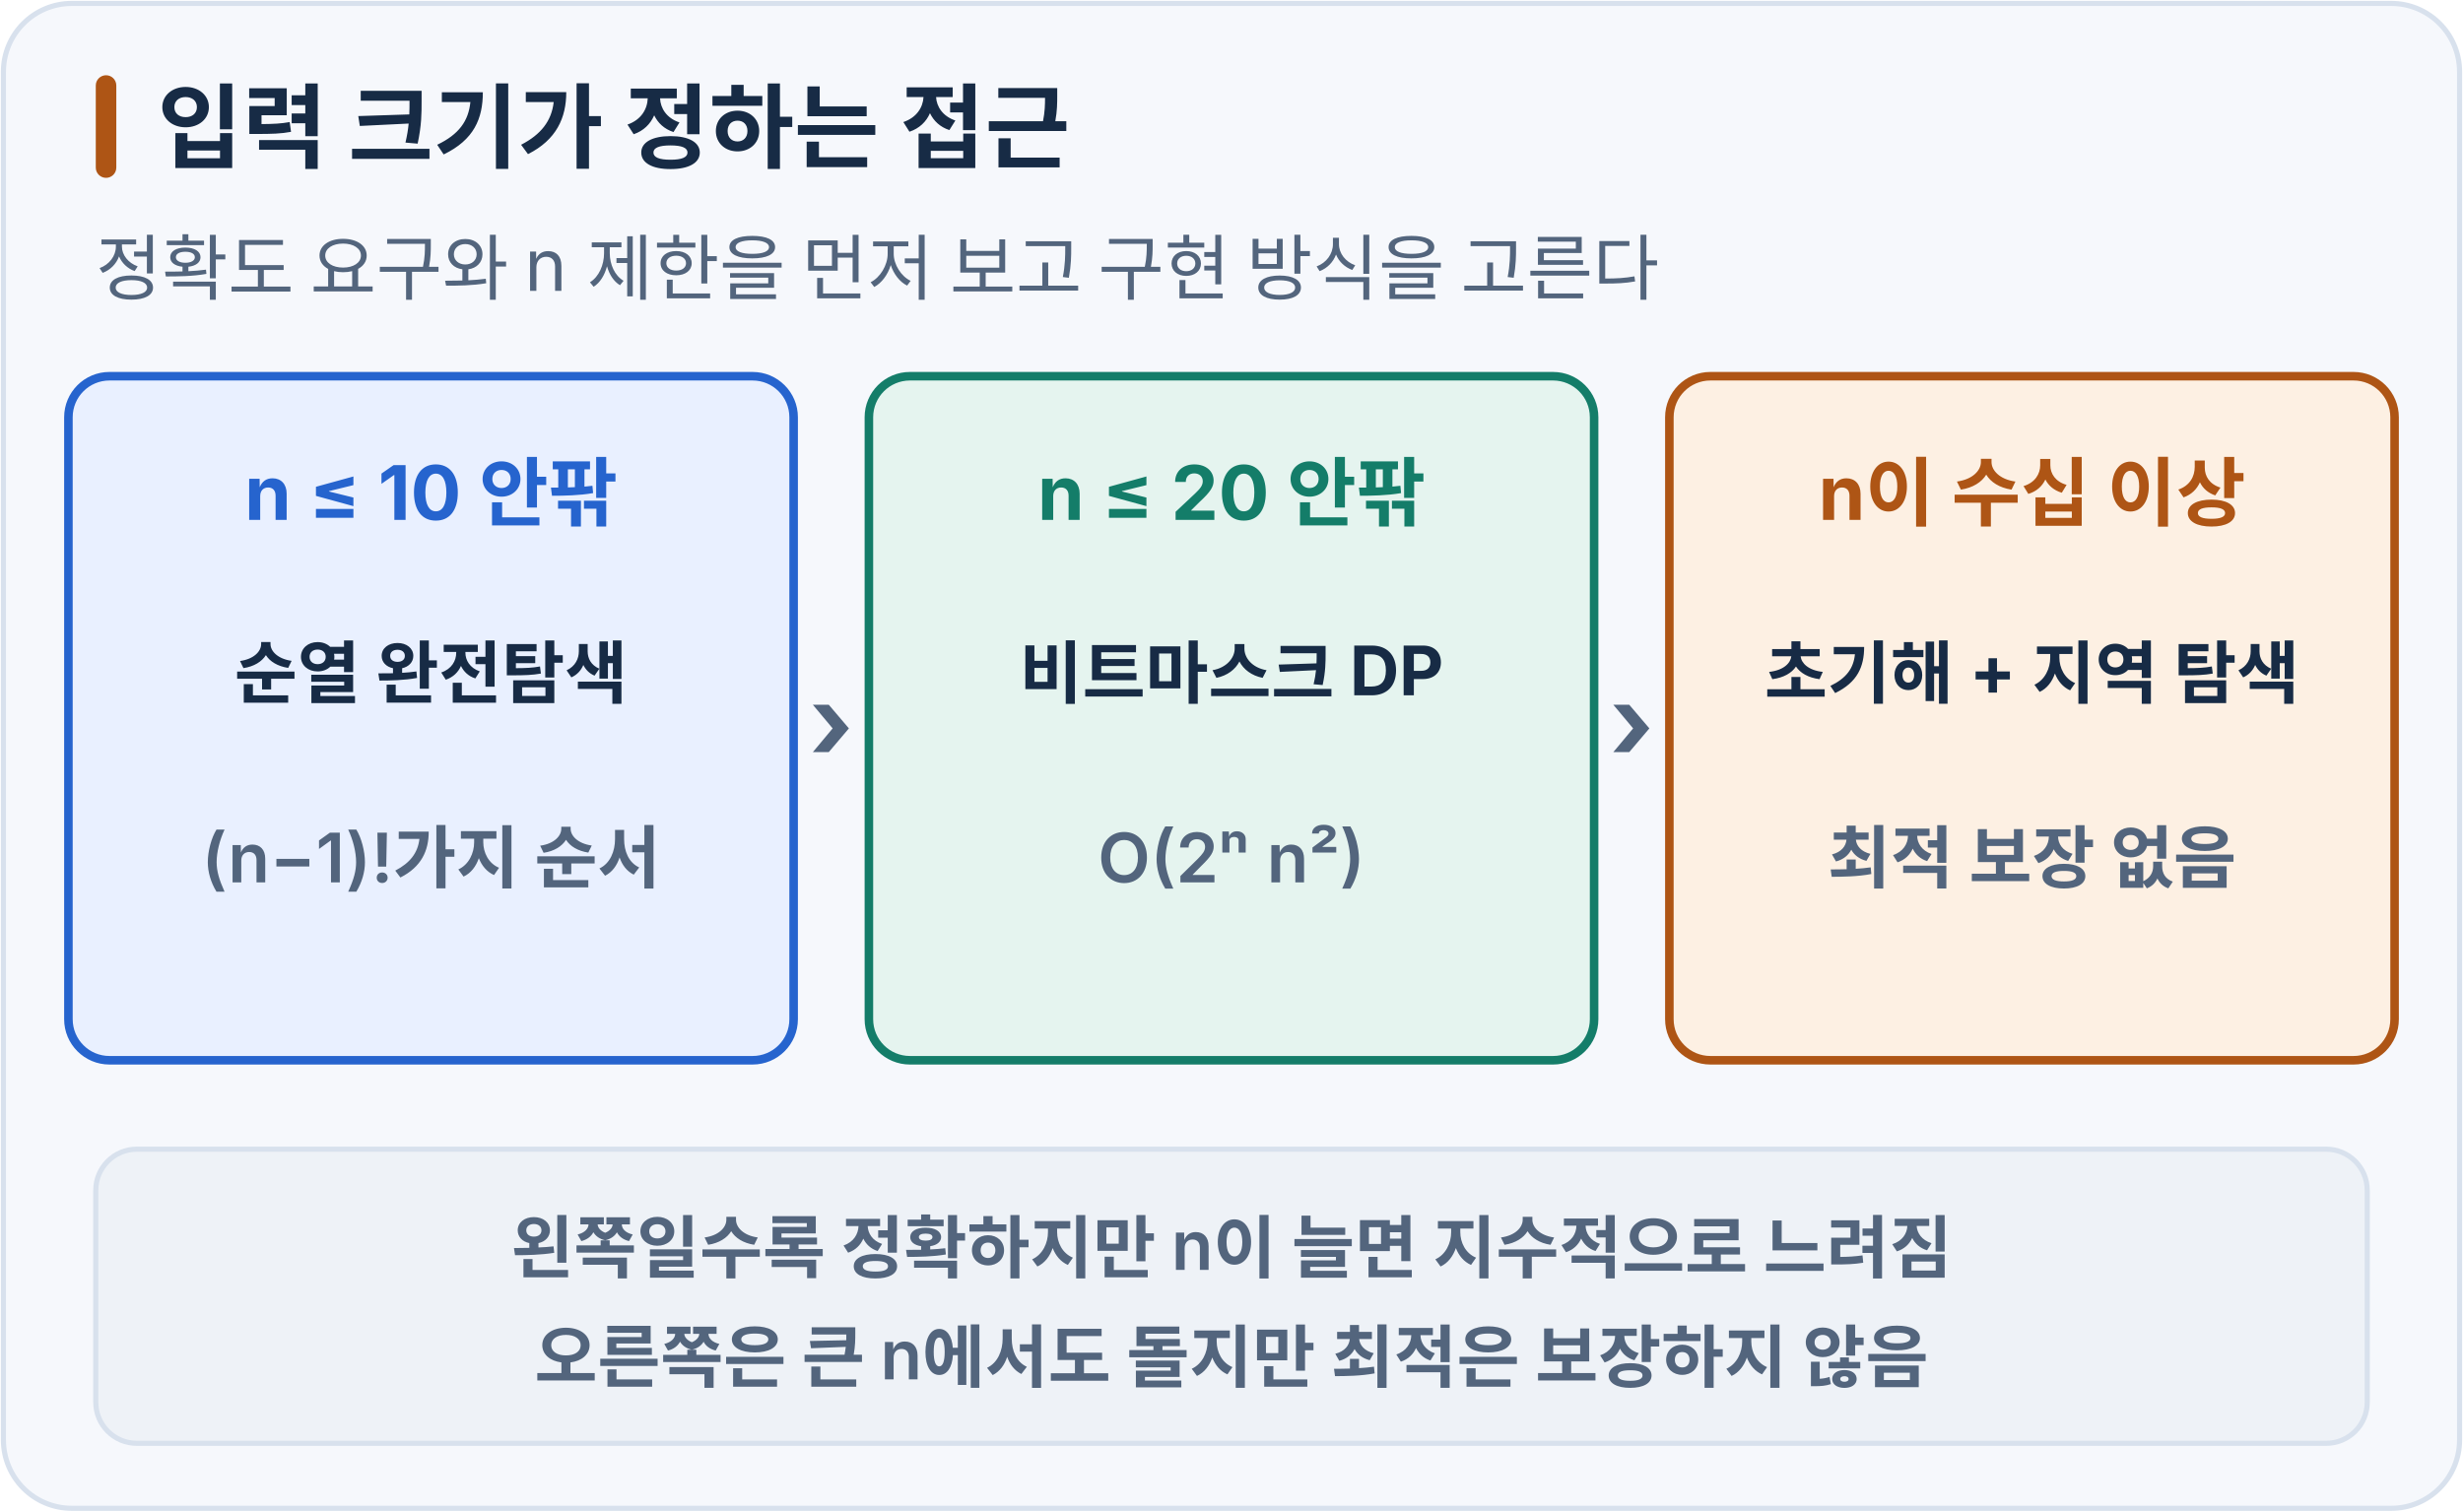
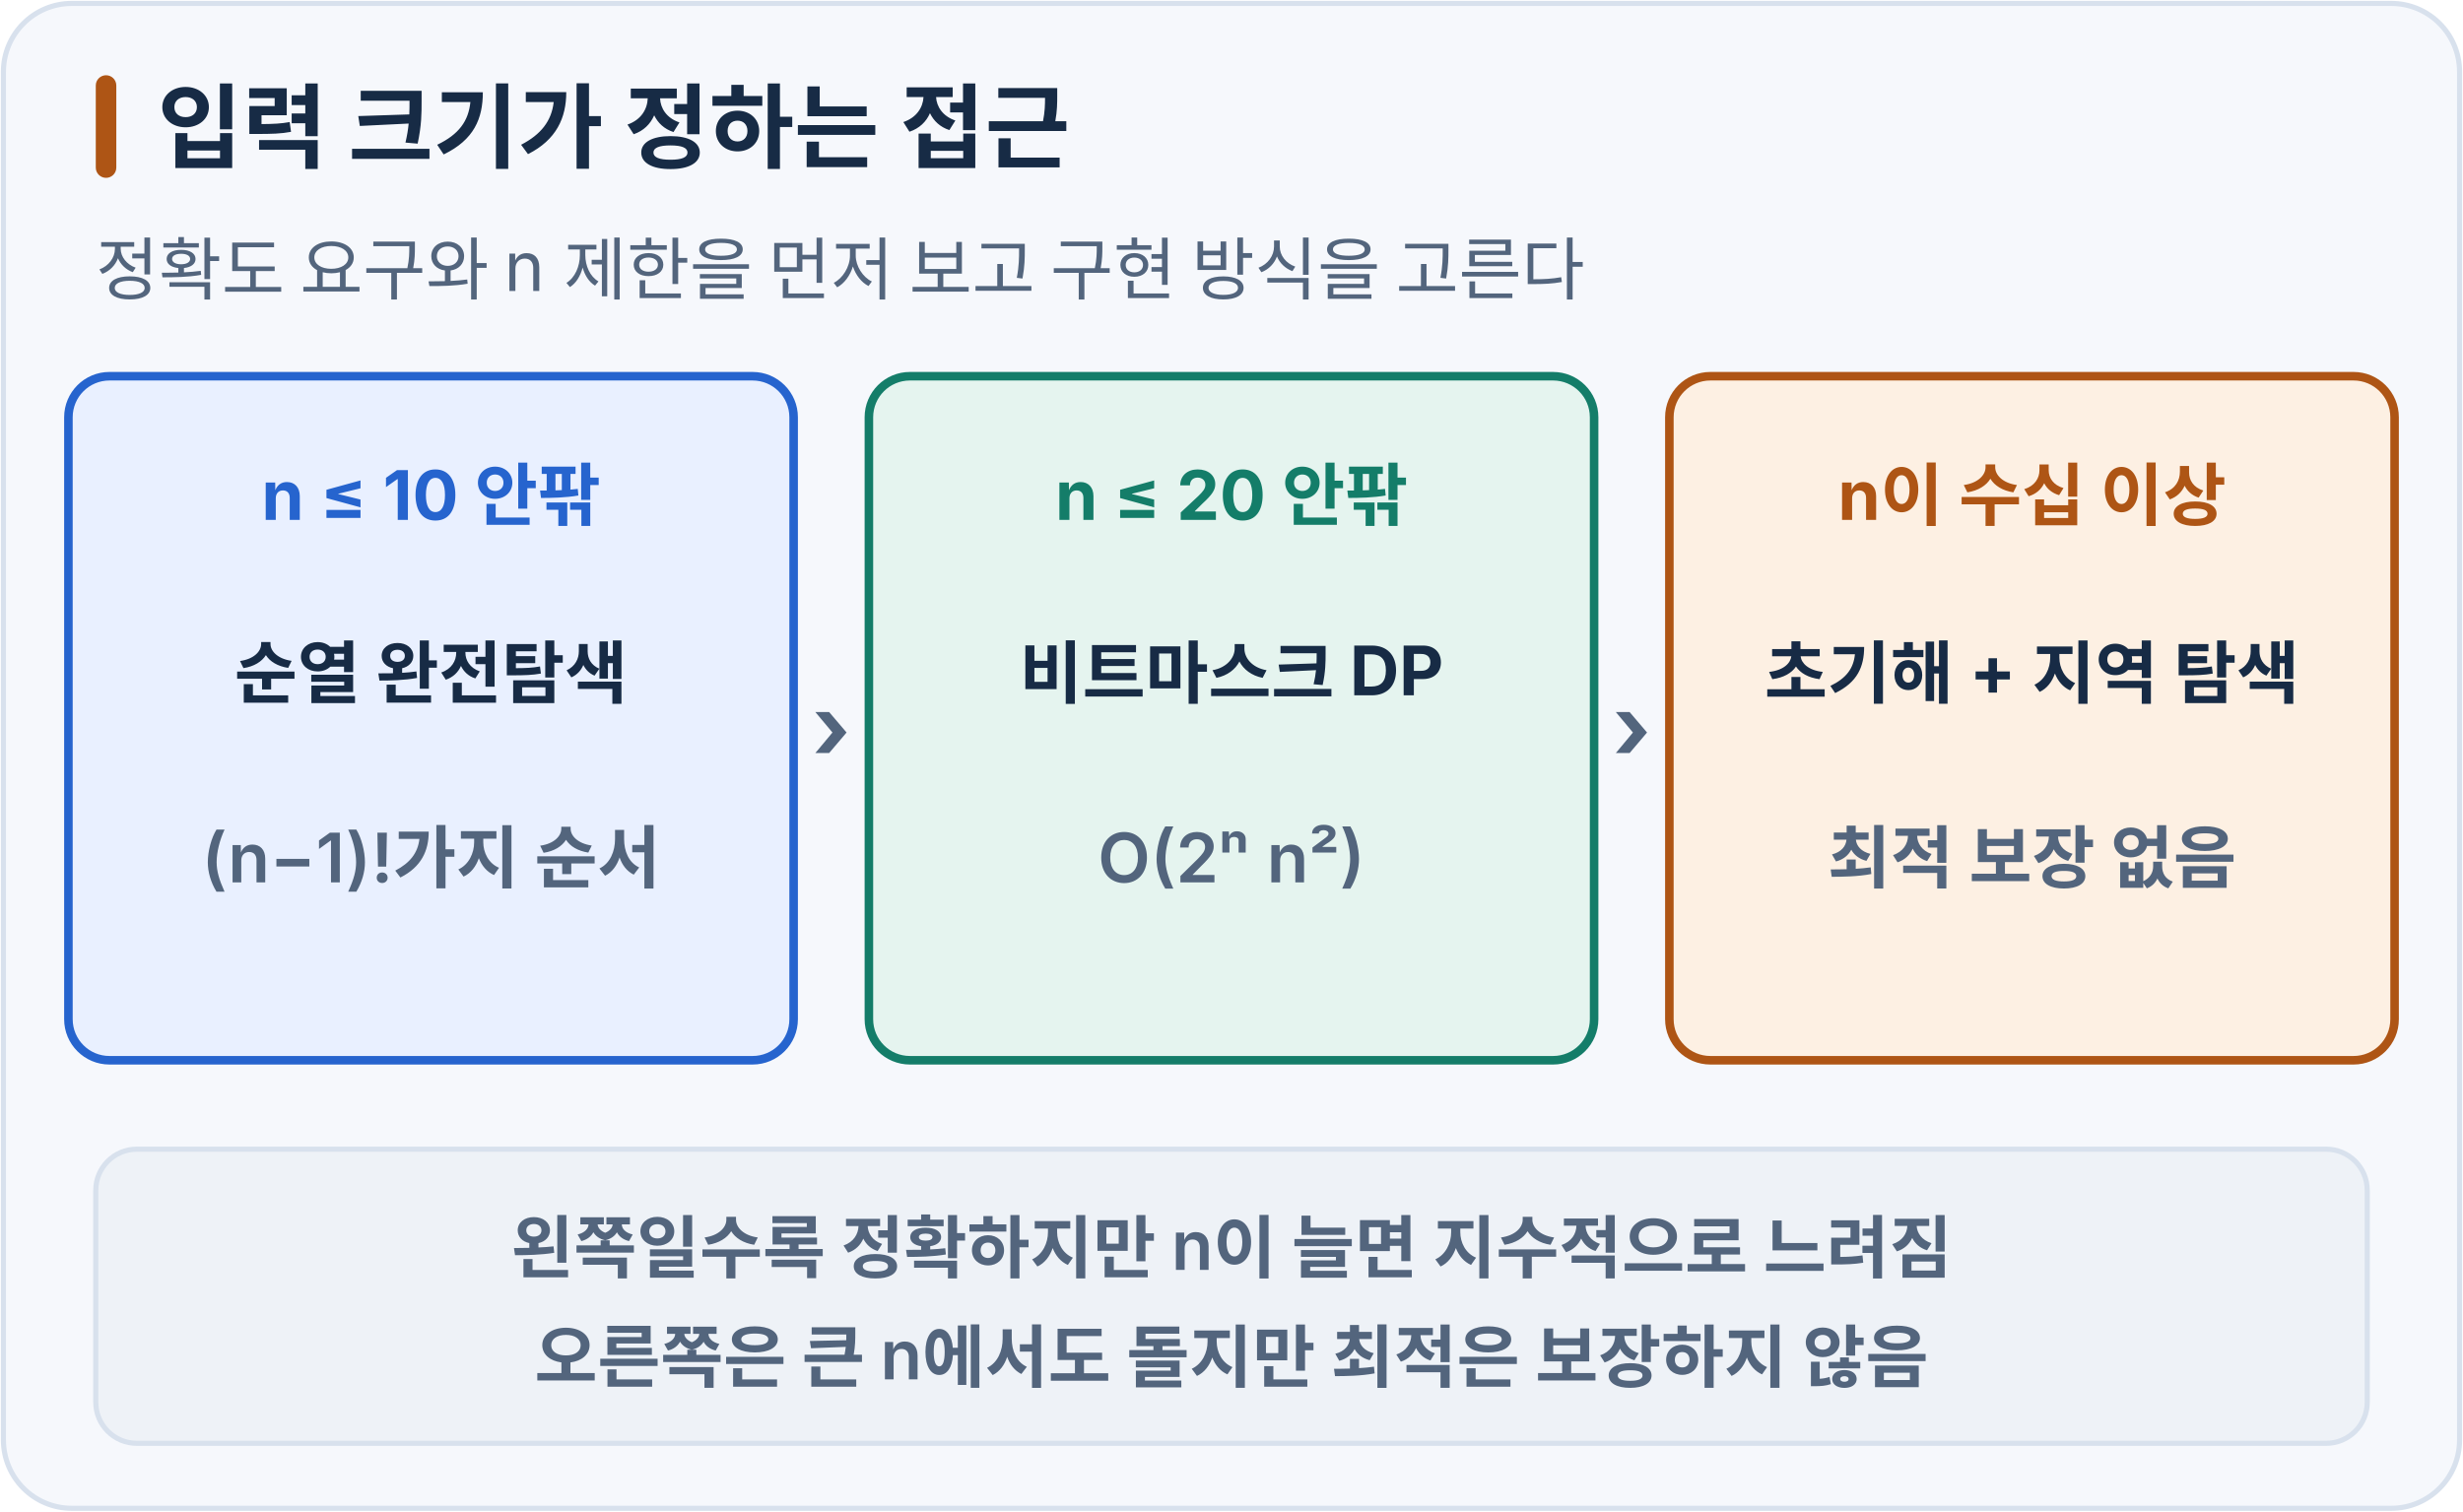
<svg xmlns="http://www.w3.org/2000/svg" viewBox="0 0 720 442" role="img" aria-labelledby="title desc">
  <style>text{font-family:-apple-system,BlinkMacSystemFont,"Apple SD Gothic Neo","Noto Sans KR",sans-serif}</style>
  <rect x="1" y="1" width="718" height="440" rx="20" fill="#f6f8fc" stroke="#d8e1ed" stroke-width="1.5" />
  <rect x="28" y="22" width="6" height="30" rx="3" fill="#ae5515" />
  <text x="46" y="47" font-size="27" fill="#172b45" font-weight="750">입력 크기가 정하는 접근</text>
-   <text x="28" y="86" font-size="21" fill="#53657d" font-weight="400" text-anchor="start">정확도 요구와 n 제한을 먼저 보고 구현 방식을 고른다</text>
+   <text x="28" y="86" font-size="20" fill="#53657d" font-weight="400" text-anchor="start">정확도 요구와 n 제한을 먼저 보고 구현 방식을 고른다</text>
  <rect x="20" y="110" width="212" height="200" rx="12" fill="#e9f0ff" stroke="#2664ce" stroke-width="2.5" />
-   <text x="126" y="152" font-size="22" fill="#2664ce" font-weight="750" text-anchor="middle">n ≤ 10 안팎</text>
+   <text x="126" y="152" font-size="20" fill="#2664ce" font-weight="750" text-anchor="middle">n ≤ 10 안팎</text>
  <text x="126" y="204" font-size="20" fill="#172b45" font-weight="700" text-anchor="middle">순열 완전탐색</text>
  <text x="126" y="258" font-size="20" fill="#53657d" font-weight="600" text-anchor="middle">(n−1)!가지 순서</text>
  <rect x="254" y="110" width="212" height="200" rx="12" fill="#e5f4ef" stroke="#147d69" stroke-width="2.5" />
-   <text x="360" y="152" font-size="22" fill="#147d69" font-weight="750" text-anchor="middle">n ≤ 20 안팎</text>
+   <text x="360" y="152" font-size="20" fill="#147d69" font-weight="750" text-anchor="middle">n ≤ 20 안팎</text>
  <text x="360" y="204" font-size="20" fill="#172b45" font-weight="700" text-anchor="middle">비트마스크 DP</text>
  <text x="360" y="258" font-size="20" fill="#53657d" font-weight="600" text-anchor="middle">O(2ⁿ n²)</text>
  <rect x="488" y="110" width="212" height="200" rx="12" fill="#fdf0e3" stroke="#ae5515" stroke-width="2.5" />
-   <text x="594" y="152" font-size="22" fill="#ae5515" font-weight="750" text-anchor="middle">n이 수십 이상</text>
+   <text x="594" y="152" font-size="20" fill="#ae5515" font-weight="750" text-anchor="middle">n이 수십 이상</text>
  <text x="594" y="204" font-size="20" fill="#172b45" font-weight="700" text-anchor="middle">초기해 + 지역 탐색</text>
  <text x="594" y="258" font-size="20" fill="#53657d" font-weight="600" text-anchor="middle">최적 보장 없음</text>
-   <text x="243" y="222" font-size="30" fill="#53657d" font-weight="700" text-anchor="middle">›</text>
-   <text x="477" y="222" font-size="30" fill="#53657d" font-weight="700" text-anchor="middle">›</text>
+   <text x="243" y="222" font-size="26" fill="#53657d" font-weight="700" text-anchor="middle">›</text>
+   <text x="477" y="222" font-size="26" fill="#53657d" font-weight="700" text-anchor="middle">›</text>
  <rect x="28" y="336" width="664" height="86" rx="12" fill="#eef2f7" stroke="#d8e1ed" stroke-width="1.5" />
  <text x="360" y="372" font-size="20" fill="#53657d" font-weight="600" text-anchor="middle">왼쪽일수록 정확하지만 n이 늘면 지수적으로 느려짐</text>
  <text x="360" y="404" font-size="20" fill="#53657d" font-weight="600" text-anchor="middle">오른쪽은 큰 n에서도 돌지만 최적은 보장하지 않음</text>
</svg>
